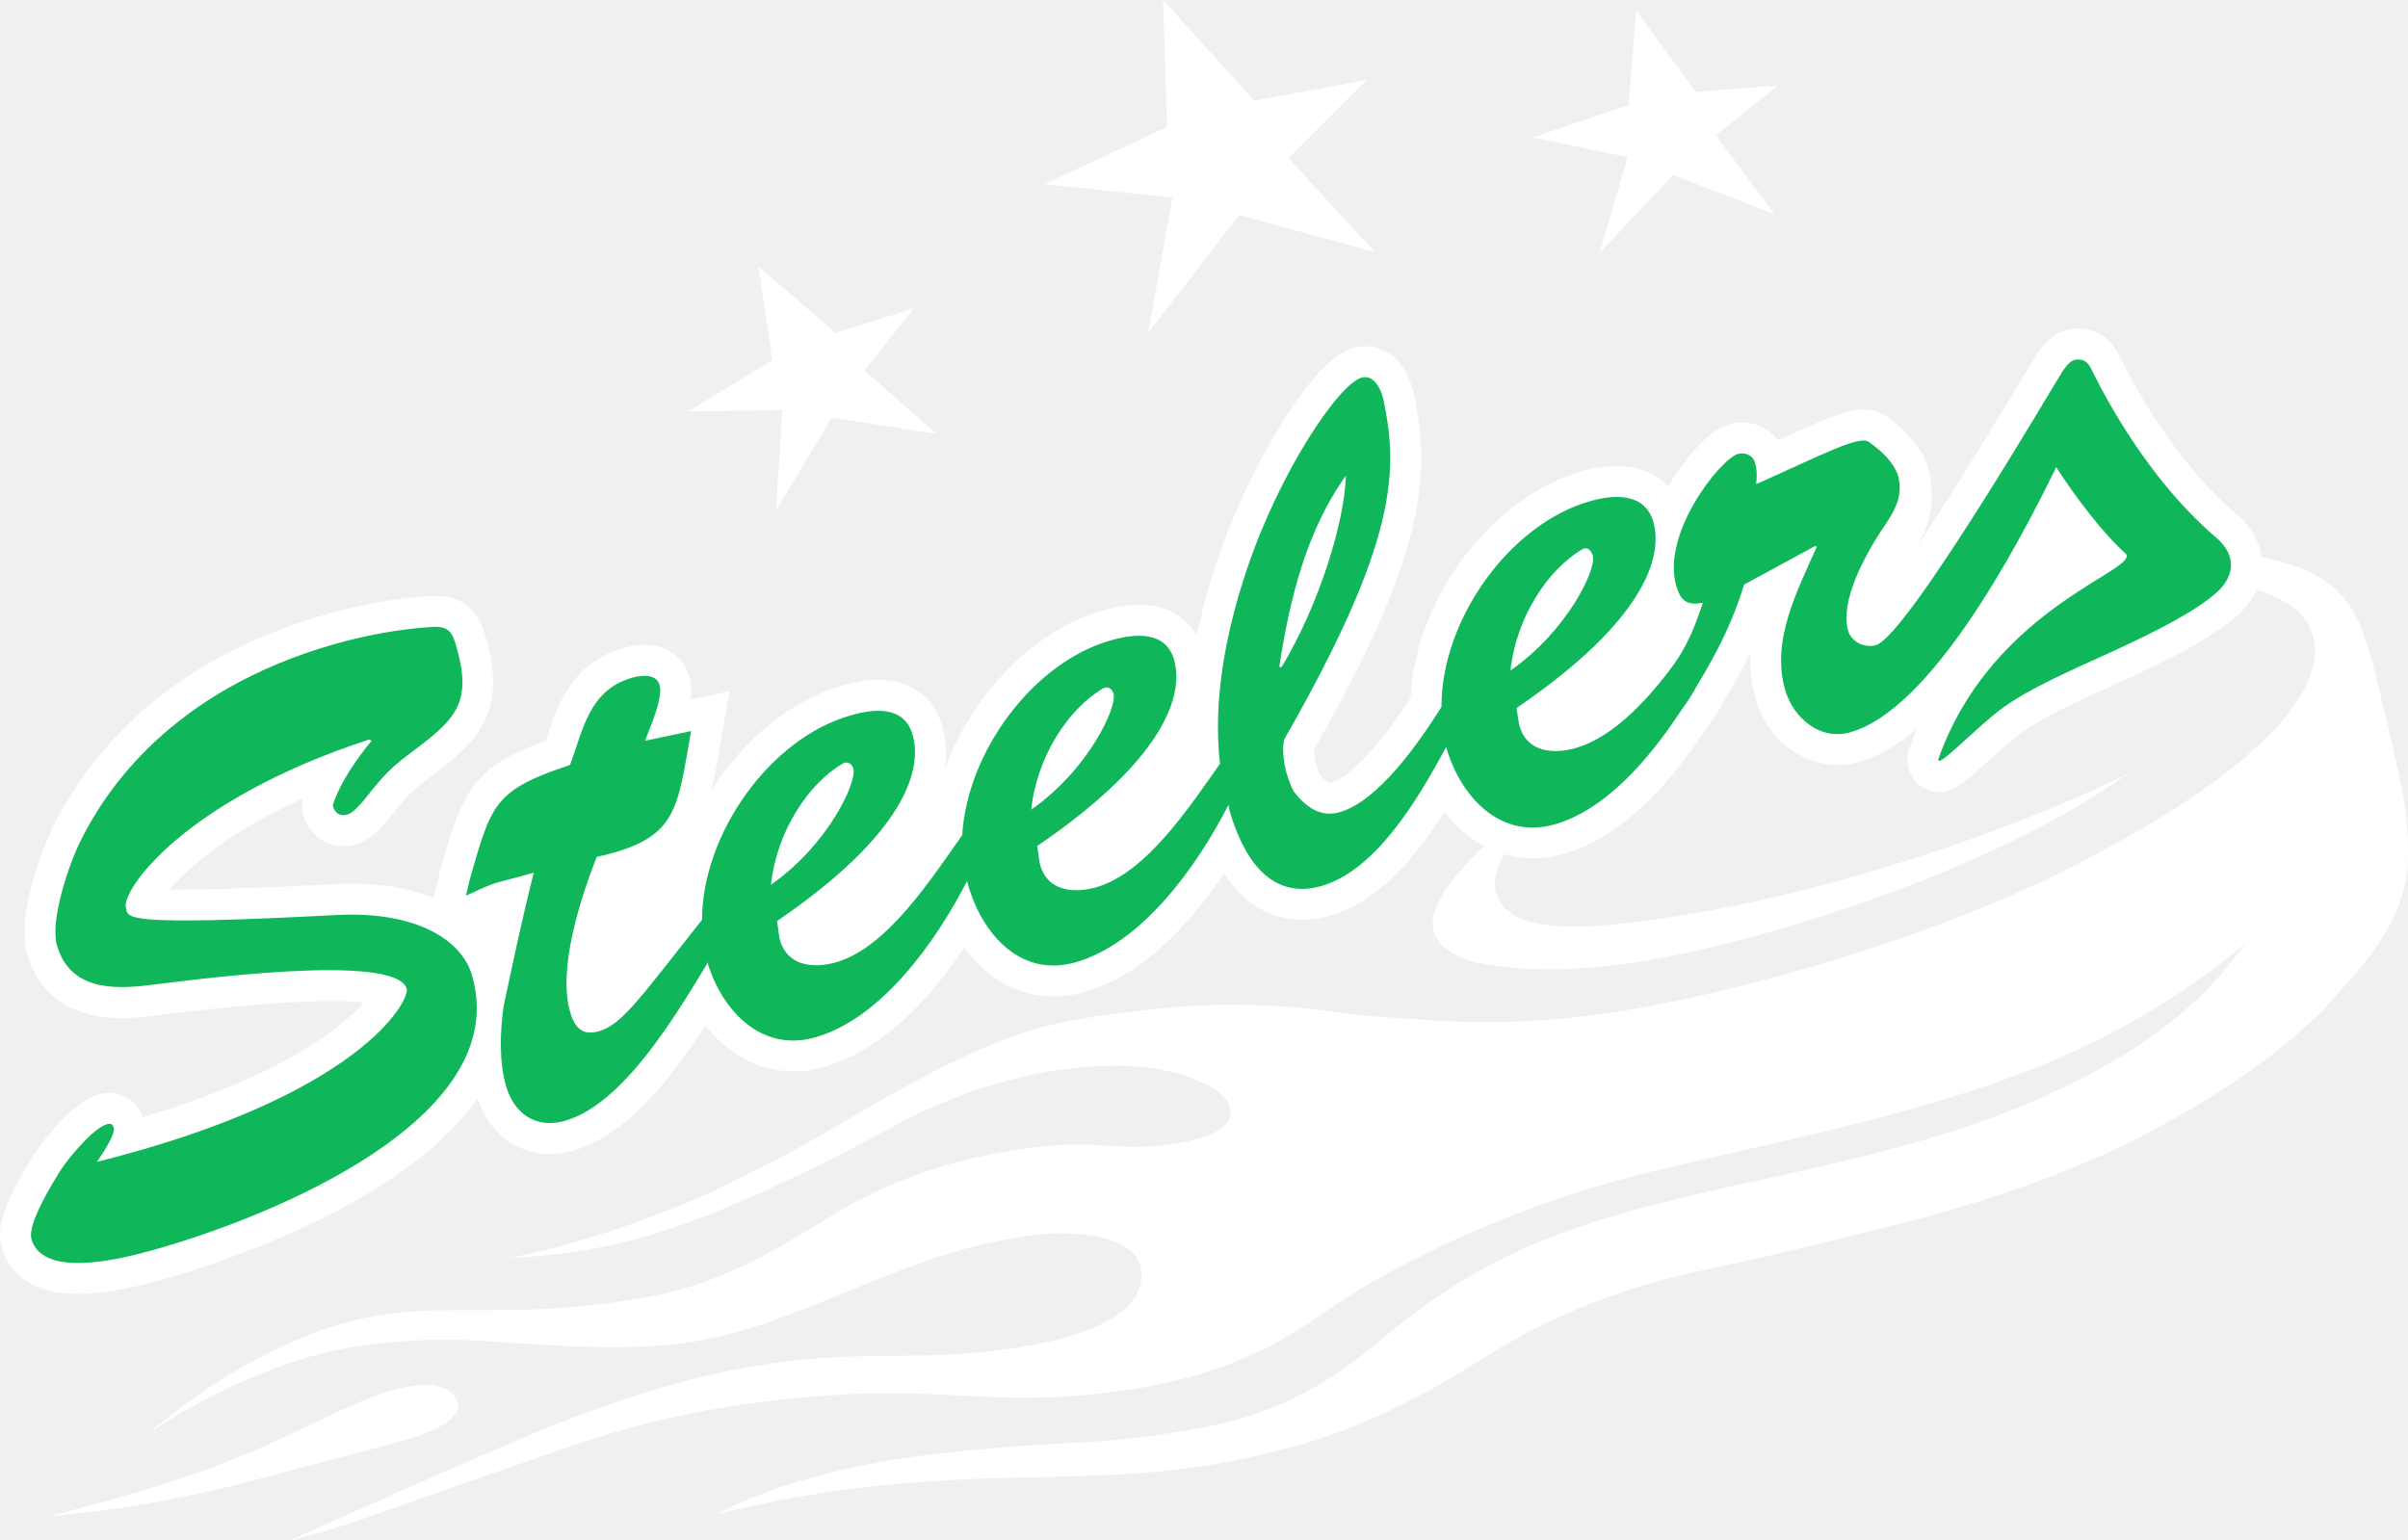
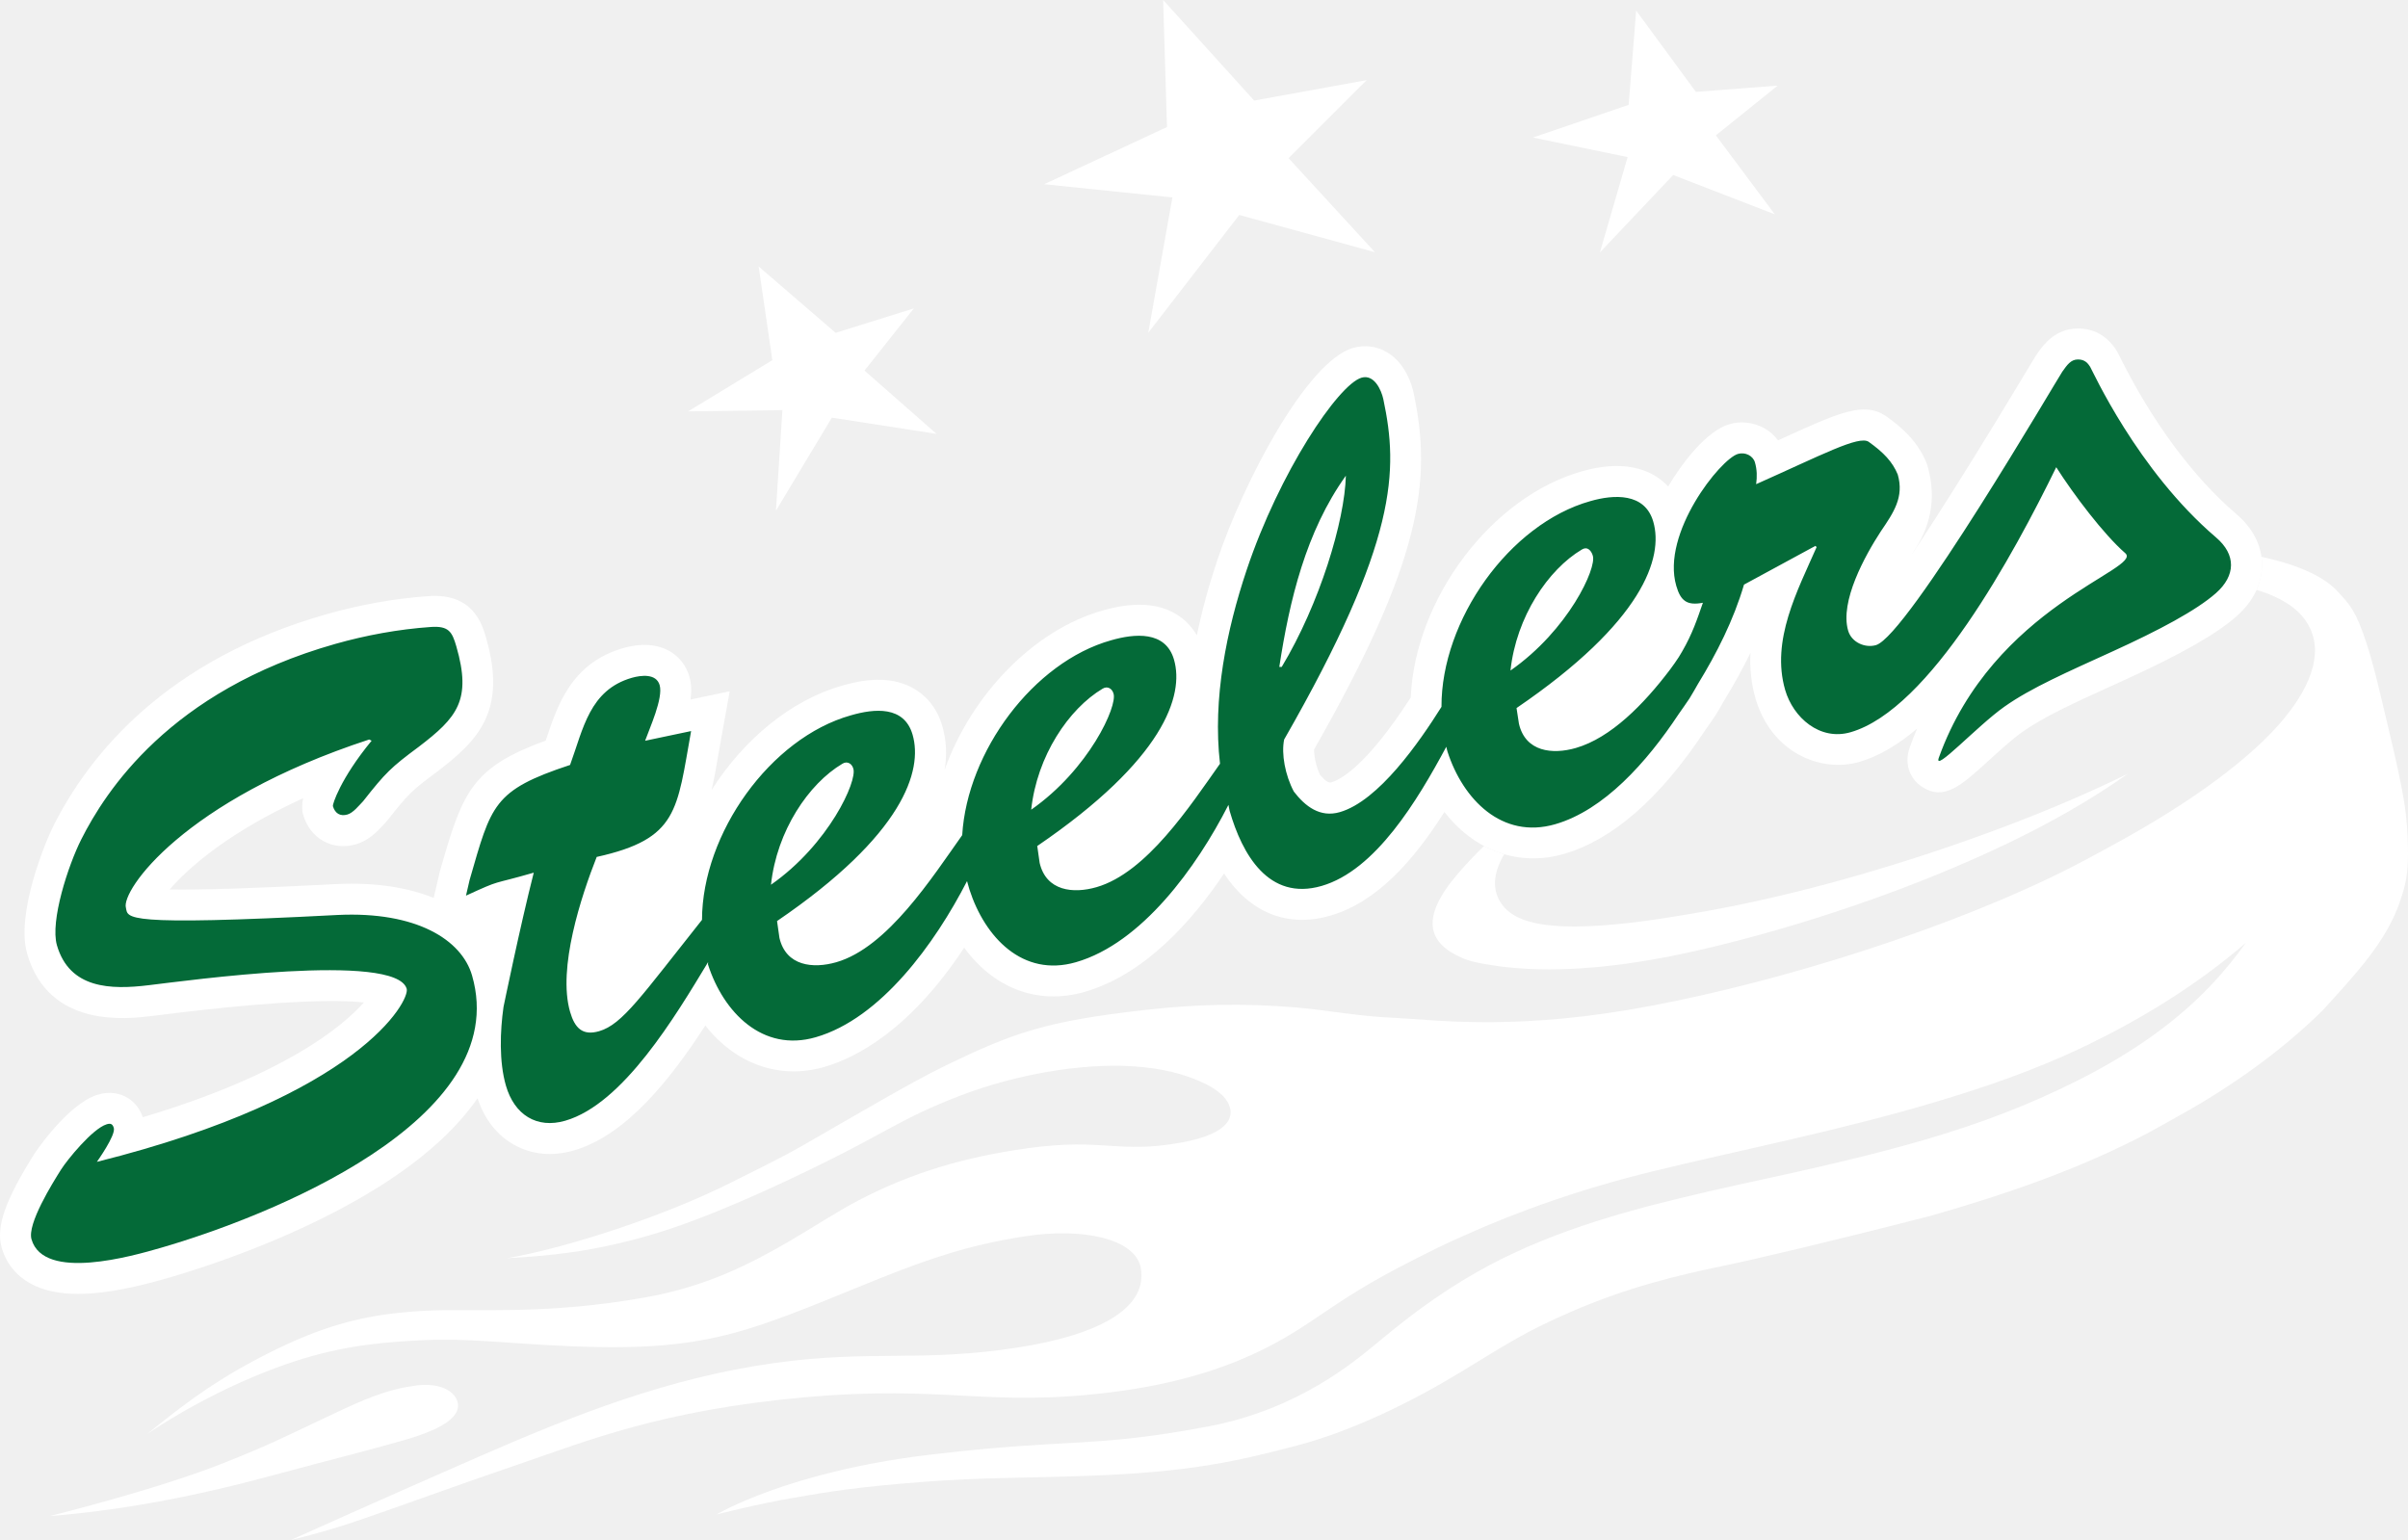
<svg xmlns="http://www.w3.org/2000/svg" version="1.1" baseProfile="basic" id="Layer_1" x="0px" y="0px" width="211.074px" height="135px" viewBox="0 0 211.074 135" xml:space="preserve">
  <g>
    <path fill="#FFFFFF" d="M127.802,76.581c0.754-0.874,1.512-1.675,2.28-2.419     c0.57,0.302,1.162,0.542,1.773,0.72c-0.878,1.478-1.058,2.837-0.466,3.975c1.041,1.997,3.957,2.897,11.479,2.044     c1.647-0.187,3.506-0.479,5.622-0.838c4.43-0.747,9.326-1.879,14.276-3.303c8.532-2.446,17.189-5.688,23.753-8.933     c-3.122,2.22-6.82,4.337-10.833,6.245c-7.595,3.612-16.186,6.553-23.713,8.48c-2.148,0.552-4.22,1.028-6.18,1.397     c-5.879,1.105-10.885,1.309-14.957,0.674c-0.968-0.149-1.934-0.316-2.698-0.656C125.143,82.664,124.455,80.459,127.802,76.581" />
    <polygon fill="#FFFFFF" points="140.24,22.131 146.662,15.341 155.572,18.789 150.404,11.866      155.82,7.508 148.654,8.056 143.42,0.927 142.759,9.195 134.379,12.056 142.669,13.769    " />
    <polygon fill="#FFFFFF" points="102.768,17.307 100.652,29.171 108.628,18.845 120.519,22.108      112.951,13.866 119.794,7.025 109.934,8.817 101.956,0 102.293,11.139 91.531,16.149    " />
    <polygon fill="#FFFFFF" points="68.582,35.955 68.014,44.773 72.917,36.612 82.091,38.034      75.778,32.487 80.1,27.038 73.25,29.178 66.5,23.36 67.7,31.576 60.32,36.062    " />
    <path fill="#FFFFFF" d="M210.429,78.85c-1.191,3.707-4.082,6.675-6.809,9.697     c-3.556,3.525-8.008,6.712-12.616,9.26c-0.828,0.459-1.753,0.996-2.709,1.506c-5.957,3.148-12.436,5.38-19.056,7.27     c-8.626,2.217-15.404,3.813-18.287,4.41c-3.831,0.791-8.25,1.843-13.149,3.963c-4.137,1.795-5.481,2.725-9.741,5.313     c-4.259,2.593-9.53,5.186-14.374,6.452c-2.424,0.635-4.772,1.234-7.618,1.699c-2.846,0.467-6.169,0.795-10.667,0.955     c-5.973,0.214-9.184,0.135-14.337,0.521c-5.744,0.429-8.482,0.879-11.663,1.433c-3.175,0.555-6.59,1.436-6.59,1.436     s6.226-3.756,18.696-5.24c12.474-1.481,14.211-0.547,24.45-2.487c7.906-1.498,12.849-5.764,14.538-7.136     c1.689-1.371,6.061-5.204,12.179-8.043c6.205-2.9,12.866-4.471,19.604-5.979c13.3-2.861,21.242-4.859,29.725-9.102     c2.74-1.369,4.986-2.756,6.854-4.108c3.919-2.84,6.254-5.597,7.998-8.013c-4.475,3.848-9.288,6.715-13.74,8.881     c-4.969,2.416-9.527,3.872-13.003,4.928c-8.499,2.58-17.859,4.408-25.351,6.246c-6.096,1.493-11.712,3.463-16.625,5.694     c-0.716,0.322-1.433,0.64-2.121,0.979c-5.389,2.661-7.083,3.755-9.953,5.674c-2.866,1.923-7.857,5.66-18.697,6.996     c-10.835,1.34-14.413-0.68-26.895,0.443c-12.472,1.127-19.013,3.818-25.007,5.865c-5.992,2.043-10.89,3.863-14.324,5.018     C28.18,134.38,25.51,135,25.51,135s8.122-3.661,16.512-7.323c8.39-3.663,16.56-6.886,25.858-8.188     c8.403-1.176,12.951-0.057,21.285-1.352c7.483-1.159,10.257-3.372,10.785-5.471c0.137-0.537,0.134-1.164,0.018-1.648     c-0.611-2.457-5.108-3.416-10.143-2.637c-5.029,0.776-8.548,2.039-12.659,3.668c-4.11,1.633-8.688,3.675-12.758,4.781     c-4.07,1.107-8.107,1.449-14.37,1.186c-6.268-0.269-8.866-0.735-13.292-0.516c-4.425,0.223-8.044,0.711-12.708,2.469     c-4.663,1.759-8.61,4.035-11.145,5.745c3.521-2.847,6.381-5.013,11.293-7.413c4.912-2.403,8.534-3.141,12.969-3.387     c4.436-0.246,10.43,0.426,19.442-1.184c5.32-0.947,9.186-2.926,12.726-4.995c2.065-1.204,4.001-2.501,6.005-3.542     c4.454-2.316,9.047-3.748,14.796-4.54c6.633-0.911,7.874,0.511,13.407-0.49c5.543-1.003,4.599-3.277,3.494-4.259     c-0.433-0.381-1.036-0.768-1.907-1.139c-1.371-0.594-3.255-1.141-5.936-1.297c-4.387-0.258-10.108,0.69-15.088,2.609     c-2.507,0.962-4.29,1.854-5.988,2.771c-1.678,0.91-3.32,1.811-5.564,2.926c-4.513,2.245-10.763,5.13-15.696,6.542     c-4.933,1.413-8.547,1.771-12.381,1.981c5.307-0.921,13.949-3.739,19.806-6.725c1.892-0.964,3.985-1.944,6.115-3.165     c4.553-2.61,9.491-5.541,12.508-7c5.889-2.849,8.726-3.889,17.523-4.874c4.443-0.497,8.446-0.608,13.23-0.212     c2.513,0.209,5.419,0.775,8.52,0.904c3.114,0.129,9.786,1.117,20.583-0.697c10.792-1.816,25.771-6.223,37.082-11.641     c1.968-0.943,3.686-1.886,5.319-2.778c7.761-4.214,12.006-7.786,14.215-10.16c2.671-2.872,4.268-6.026,3.237-8.609     c-0.746-1.867-2.531-2.919-4.804-3.636c0.374-0.837,0.479-1.613,0.474-2.229c-0.002-0.205-0.017-0.427-0.05-0.664     c2.734,0.586,5.302,1.554,6.649,3.002c1.101,1.178,1.646,1.757,2.557,4.552c0.669,2.055,1.02,3.655,1.934,7.498     c0.64,2.678,1.088,4.689,1.365,6.378c0.248,1.535,0.318,2.828,0.339,4.009C211.104,76.031,211.001,77.238,210.429,78.85" />
    <path fill="#FFFFFF" d="M163.903,90.709c0,0-9.256,2.999-19.021,4.85     c-10.75,2.043-15.961,1.614-20.127,1.068c-2.136-0.281-5.249-1.412-6.896-3.238c-0.572-0.842-1.228-1.643-1.841-2.465     c0,0,0.266,0.803,0.716,2.086c0.477,1.375,1.166,3.211,1.985,5.188c0.616,1.482,2.237,1.893,3.945,2.256     c0.158,0.036,0.338,0.092,0.554,0.137c1.533,0.289,4.571,0.578,10.373-0.252c1.935-0.275,4.144-0.652,6.754-1.24     c2.92-0.658,5.925-1.493,8.711-2.413C157.261,93.966,163.903,90.709,163.903,90.709" />
    <path fill="#FFFFFF" d="M40.145,123.102c-0.092-0.863-1.094-1.867-3.456-1.672l-1.043,0.158     c-2.499,0.455-4.628,1.514-7.571,2.9c-3.138,1.478-4.279,2.102-8.631,3.828c-5.75,2.283-15.058,4.58-15.058,4.58     s1.948-0.116,5.252-0.574c3.305-0.459,8.052-1.311,13.719-2.842c6.479-1.752,8.441-2.187,12.186-3.269     C39.291,125.126,40.242,124.025,40.145,123.102" />
    <path fill="#FFFFFF" d="M151.225,41.292l0.002,0.004L151.225,41.292 M164.603,54.525l0.001,0.003     L164.603,54.525 M129.464,65.054l0.002,0.005L129.464,65.054 M64.644,83.726l0.001,0.003L64.644,83.726z M5.425,108.336     L5.425,108.336L5.425,108.336z M6.85,113.427c-1.551,0-2.992-0.253-4.174-0.904c-1.26-0.695-2.132-1.777-2.521-3.128     c-0.532-1.828,0.283-4.164,2.909-8.324c0.027-0.043,2.873-4.281,5.463-5.094c1.134-0.355,1.998-0.093,2.523,0.19     c0.492,0.265,1.131,0.786,1.471,1.774c12.308-3.674,17.419-7.866,19.379-10.061c-2.212-0.242-7.051-0.246-17.565,1.06     c-0.397,0.05-0.725,0.09-0.966,0.118c-2.236,0.275-9.081,1.117-10.984-5.438c-1.015-3.529,1.574-9.785,2.322-11.268     c3.156-6.247,9.871-14.53,23.943-18.515c2.979-0.844,5.984-1.375,8.931-1.582l0.005,0c3.896-0.262,4.679,2.479,5.018,3.65     c1.861,6.422-0.703,9.004-4.247,11.714c-2.282,1.693-2.567,1.973-4.396,4.297l-0.192,0.219c-0.055,0.056-0.114,0.121-0.176,0.188     c-0.497,0.541-1.247,1.357-2.39,1.688c-2.073,0.598-4.019-0.494-4.629-2.588c-0.125-0.422-0.112-0.916-0.001-1.451     c-6.466,2.945-10.032,6.069-11.7,8.004c2.719,0.049,7.599-0.107,14.587-0.473c3.536-0.171,6.362,0.324,8.556,1.215l0.544-2.338     l0.201-0.697c1.81-6.278,2.705-8.454,9.076-10.759c0.017-0.049,0.033-0.098,0.048-0.146c0.987-2.965,2.215-6.655,6.742-7.965     c3.242-0.925,5.246,0.583,5.798,2.485c0.184,0.636,0.201,1.312,0.105,2.026l3.433-0.723l-0.715,3.966     c-0.095,0.528-0.182,1.031-0.265,1.509c-0.196,1.131-0.38,2.19-0.607,3.174c2.784-4.383,6.936-7.881,11.474-9.155     c2.534-0.736,4.561-0.666,6.172,0.223c1.256,0.692,2.146,1.845,2.577,3.334c0.369,1.28,0.413,2.563,0.202,3.832     c2.329-6.527,7.777-12.259,13.857-13.966c5.032-1.451,7.285,0.534,8.256,2.174c0.433-2.119,1.029-4.313,1.786-6.576     c2.297-6.868,7.856-17.447,11.898-18.614c1.026-0.295,2.095-0.156,3.007,0.393c1.661,1,2.188,2.984,2.311,3.568     c1.62,7.687,0.71,14.666-8.728,31.235c-0.007,0.55,0.145,1.429,0.52,2.225c0.421,0.508,0.748,0.73,0.978,0.666     c0.817-0.237,3.098-1.439,6.972-7.441c0.373-8.651,7.081-17.604,15.012-19.83c1.659-0.479,3.184-0.592,4.509-0.328     c1.224,0.243,2.264,0.817,3.045,1.654c1.147-1.941,3.322-4.871,5.373-5.46c0.991-0.291,2.095-0.169,3.014,0.336     c0.499,0.274,0.92,0.643,1.244,1.081c0.066-0.03,0.134-0.061,0.199-0.091c5.18-2.362,7.323-3.34,9.267-2.028l0.061,0.042     c1.271,0.909,2.676,2.099,3.476,4.037l0.099,0.282c0.923,3.194,0.013,5.686-1.213,7.485c-1.023,1.568,2.799-3.968,9.872-15.764     c0.778-1.299,0.852-1.418,0.957-1.566l0.049-0.067c0.494-0.692,1.523-2.133,3.529-2.133c1.391,0,2.511,0.625,3.327,1.855     c0.111,0.168,0.172,0.29,0.318,0.585c2.819,5.689,6.447,10.594,10.216,13.81c1.852,1.577,2.254,3.278,2.266,4.427     c0.012,1.162-0.365,2.894-2.227,4.544c-1.769,1.564-4.847,3.321-9.691,5.531l-1.207,0.55c-3.353,1.525-6,2.729-7.897,4.075     c-0.845,0.597-2.063,1.705-3.042,2.596c-2.305,2.096-3.826,3.483-5.777,2.178c-0.845-0.564-1.622-1.805-1.031-3.448     c0.201-0.56,0.415-1.103,0.643-1.63c-1.747,1.478-3.443,2.455-5.086,2.926c-3.387,0.972-7.711-0.841-9.082-5.564     c-0.392-1.357-0.512-2.695-0.444-4c-0.643,1.324-1.391,2.682-2.25,4.087c-0.266,0.473-0.496,0.867-0.765,1.309l-0.041,0.066     c-0.203,0.313-0.431,0.636-0.653,0.952c-0.112,0.159-0.224,0.316-0.327,0.468c-3.906,5.893-8.05,9.507-12.316,10.744     c-3.993,1.154-7.872-0.319-10.475-3.679c-2.662,4.199-5.887,7.897-10.001,9.089c-3.77,1.09-7.052-0.271-9.317-3.69     c-2.733,4.078-6.918,8.848-12.222,10.375c-4.104,1.186-7.984-0.339-10.552-3.879c-4.817,7.318-9.597,9.69-12.257,10.457     c-3.973,1.148-7.834-0.305-10.436-3.633c-2.989,4.616-6.887,9.613-11.522,10.952c-1.864,0.539-3.663,0.378-5.202-0.472     c-1.513-0.834-2.628-2.246-3.243-4.1c-1.616,2.337-4.099,4.771-7.781,7.203c-7.387,4.879-16.569,7.744-19.208,8.507     C12.352,112.719,9.446,113.427,6.85,113.427" />
-     <path fill="#10b75a" d="M180.775,32.578c-0.361,0.505-13.592,23.179-16.337,23.976     c-0.959,0.276-2.147-0.246-2.44-1.273c-0.738-2.555,1.473-6.564,2.865-8.699c1.115-1.639,2.058-3.004,1.484-4.986     c-0.458-1.112-1.234-1.927-2.546-2.864c-0.861-0.582-4.095,1.146-9.866,3.713c0.09-0.649,0.08-1.269-0.105-1.91     c-0.166-0.577-0.85-0.929-1.485-0.743c-1.536,0.441-6.743,6.959-5.411,11.564c0.387,1.345,0.955,1.744,2.334,1.485     c-0.5,1.445-0.928,2.73-1.804,4.244c-0.123,0.181-0.189,0.347-0.317,0.53c-0.219,0.35-0.474,0.689-0.742,1.061     c-2.314,3.065-5.211,6.011-8.276,6.896c-2.045,0.589-4.412,0.343-4.985-2.122l-0.212-1.379     c11.113-7.575,12.892-13.206,11.987-16.337c-0.738-2.559-3.472-2.394-5.517-1.803c-7.093,1.991-13.08,10.441-13.048,18.035     c-1.943,3.089-5.506,8.242-8.912,9.229c-1.728,0.501-3.03-0.501-4.031-1.804c-0.764-1.443-1.107-3.305-0.849-4.562     c9.993-17.437,10.006-23.611,8.699-29.811c-0.179-0.853-0.819-2.224-1.91-1.91c-2.045,0.59-7.214,8.304-10.078,16.868     c-1.75,5.232-2.995,11.27-2.333,16.975c-2.618,3.701-6.44,9.555-10.821,10.82c-2.05,0.594-4.409,0.344-4.987-2.121l-0.212-1.485     c11.11-7.58,12.892-13.206,11.988-16.337c-0.738-2.559-3.471-2.288-5.517-1.697c-6.8,1.908-12.611,9.744-13.048,17.08     c-2.616,3.679-6.54,9.845-11.033,11.14c-2.045,0.59-4.409,0.338-4.986-2.123l-0.212-1.484     c11.109-7.575,12.786-13.206,11.881-16.338c-0.738-2.558-3.365-2.291-5.41-1.697c-7.062,1.982-13.029,10.367-13.049,17.929     c-5.283,6.642-6.968,9.171-9.018,9.761c-1.468,0.424-2.139-0.293-2.546-1.698c-1.107-3.831,0.976-10.138,2.334-13.579     c7.163-1.583,7.023-4.09,8.275-11.033l-4.031,0.849c0.381-1.083,1.604-3.731,1.273-4.881c-0.297-1.022-1.608-0.874-2.44-0.637     c-3.709,1.074-4.252,4.464-5.411,7.639c-6.769,2.232-6.9,3.496-8.805,10.078l-0.319,1.379c3.243-1.488,2.042-0.887,5.941-2.015     c-1.201,4.71-2.652,11.774-2.652,11.774c-0.297,2.093-0.399,4.787,0.212,6.896c0.738,2.559,2.708,3.799,5.198,3.076     c5.079-1.467,9.668-9.178,12.518-13.896c0.021,0.066-0.021,0.145,0,0.212c1.346,4.175,4.774,7.715,9.442,6.364     c5.707-1.645,10.461-8.233,13.261-13.685c0.063,0.248,0.134,0.499,0.212,0.742c1.349,4.181,4.667,7.715,9.335,6.366     c5.751-1.658,10.578-8.313,13.366-13.792c0.045,0.167,0.059,0.364,0.106,0.53c1.091,3.772,3.396,7.927,8.063,6.577     c4.736-1.372,8.407-7.509,10.927-12.199c0.039,0.141,0.061,0.284,0.106,0.424c1.349,4.18,4.773,7.715,9.441,6.365     c4.266-1.235,8.006-5.403,10.821-9.654c0.301-0.44,0.657-0.922,0.954-1.379c0.273-0.449,0.493-0.829,0.743-1.273     c1.628-2.658,3.114-5.577,4.031-8.699l6.259-3.395l0.106,0.106c-1.672,3.807-4.015,8.169-2.759,12.518     c0.705,2.428,3.043,4.486,5.729,3.713c6.961-1.999,14.336-15.661,18.034-23.233c1.52,2.389,4.161,5.889,6.048,7.532     c1.611,1.405-11.543,4.579-16.338,17.929c-0.51,1.417,3.373-2.792,5.729-4.456c2.351-1.668,5.572-3.064,9.548-4.88     c3.98-1.816,7.291-3.565,9.018-5.093c1.728-1.531,1.778-3.365,0-4.879c-6.917-5.903-10.862-14.701-11.033-14.958     c-0.182-0.275-0.431-0.643-1.067-0.643C181.513,31.511,181.188,32.002,180.775,32.578 M117.972,41.702     c-0.098,3.977-2.3,11.233-5.622,16.762h-0.213C113.024,52.663,114.467,46.595,117.972,41.702 M138.978,48.067     c0.301-0.006,0.541,0.303,0.636,0.637c0.378,1.069-2.139,6.535-7.213,10.078c0.509-4.718,3.306-8.856,6.258-10.609     C138.762,48.108,138.877,48.069,138.978,48.067 M37.77,54.963c-2.852,0.199-5.694,0.725-8.381,1.485     c-14.54,4.118-20.171,12.99-22.261,17.128c-1.154,2.283-2.746,7.178-2.139,9.287c1.112,3.828,4.718,3.913,8.063,3.502     c3.217-0.379,21.654-2.938,22.597,0.318c0.292,1.022-4.095,9.408-27.158,15.17c0,0,1.672-2.334,1.485-2.971     c-0.11-0.387-0.316-0.419-0.637-0.318c-1.251,0.393-3.469,3.145-3.981,3.955c-0.778,1.232-2.987,4.782-2.596,6.123     c1.069,3.709,8.86,1.465,11.352,0.743c9.208-2.661,30.944-11.156,27.264-23.87c-0.904-3.127-4.876-5.635-11.776-5.305     c-19.04,0.998-18.37,0.276-18.565-0.636c-0.428-1.468,4.995-9.403,21.324-14.746l0.212,0.106     c-2.767,3.365-3.433,5.601-3.395,5.729c0.187,0.641,0.637,0.925,1.273,0.742c0.514-0.148,1.006-0.785,1.379-1.167     c1.978-2.512,2.428-2.953,4.88-4.773c3.348-2.559,4.659-4.074,3.289-8.805C39.628,55.383,39.331,54.857,37.77,54.963      M96.967,60.267c0.3-0.005,0.538,0.193,0.636,0.53c0.378,1.07-2.142,6.637-7.213,10.185c0.505-4.72,3.301-8.853,6.259-10.609     C96.751,60.31,96.866,60.269,96.967,60.267 M74.158,66.845c0.3-0.006,0.538,0.196,0.637,0.53     c0.377,1.07-2.143,6.637-7.214,10.184c0.505-4.718,3.301-8.855,6.259-10.607C73.943,66.886,74.058,66.847,74.158,66.845" />
+     <path fill="#046a38" d="M180.775,32.578c-0.361,0.505-13.592,23.179-16.337,23.976     c-0.959,0.276-2.147-0.246-2.44-1.273c-0.738-2.555,1.473-6.564,2.865-8.699c1.115-1.639,2.058-3.004,1.484-4.986     c-0.458-1.112-1.234-1.927-2.546-2.864c-0.861-0.582-4.095,1.146-9.866,3.713c0.09-0.649,0.08-1.269-0.105-1.91     c-0.166-0.577-0.85-0.929-1.485-0.743c-1.536,0.441-6.743,6.959-5.411,11.564c0.387,1.345,0.955,1.744,2.334,1.485     c-0.5,1.445-0.928,2.73-1.804,4.244c-0.123,0.181-0.189,0.347-0.317,0.53c-0.219,0.35-0.474,0.689-0.742,1.061     c-2.314,3.065-5.211,6.011-8.276,6.896c-2.045,0.589-4.412,0.343-4.985-2.122l-0.212-1.379     c11.113-7.575,12.892-13.206,11.987-16.337c-0.738-2.559-3.472-2.394-5.517-1.803c-7.093,1.991-13.08,10.441-13.048,18.035     c-1.943,3.089-5.506,8.242-8.912,9.229c-1.728,0.501-3.03-0.501-4.031-1.804c-0.764-1.443-1.107-3.305-0.849-4.562     c9.993-17.437,10.006-23.611,8.699-29.811c-0.179-0.853-0.819-2.224-1.91-1.91c-2.045,0.59-7.214,8.304-10.078,16.868     c-1.75,5.232-2.995,11.27-2.333,16.975c-2.618,3.701-6.44,9.555-10.821,10.82c-2.05,0.594-4.409,0.344-4.987-2.121l-0.212-1.485     c11.11-7.58,12.892-13.206,11.988-16.337c-0.738-2.559-3.471-2.288-5.517-1.697c-6.8,1.908-12.611,9.744-13.048,17.08     c-2.616,3.679-6.54,9.845-11.033,11.14c-2.045,0.59-4.409,0.338-4.986-2.123l-0.212-1.484     c11.109-7.575,12.786-13.206,11.881-16.338c-0.738-2.558-3.365-2.291-5.41-1.697c-7.062,1.982-13.029,10.367-13.049,17.929     c-5.283,6.642-6.968,9.171-9.018,9.761c-1.468,0.424-2.139-0.293-2.546-1.698c-1.107-3.831,0.976-10.138,2.334-13.579     c7.163-1.583,7.023-4.09,8.275-11.033l-4.031,0.849c0.381-1.083,1.604-3.731,1.273-4.881c-0.297-1.022-1.608-0.874-2.44-0.637     c-3.709,1.074-4.252,4.464-5.411,7.639c-6.769,2.232-6.9,3.496-8.805,10.078l-0.319,1.379c3.243-1.488,2.042-0.887,5.941-2.015     c-1.201,4.71-2.652,11.774-2.652,11.774c-0.297,2.093-0.399,4.787,0.212,6.896c0.738,2.559,2.708,3.799,5.198,3.076     c5.079-1.467,9.668-9.178,12.518-13.896c0.021,0.066-0.021,0.145,0,0.212c1.346,4.175,4.774,7.715,9.442,6.364     c5.707-1.645,10.461-8.233,13.261-13.685c0.063,0.248,0.134,0.499,0.212,0.742c1.349,4.181,4.667,7.715,9.335,6.366     c5.751-1.658,10.578-8.313,13.366-13.792c0.045,0.167,0.059,0.364,0.106,0.53c1.091,3.772,3.396,7.927,8.063,6.577     c4.736-1.372,8.407-7.509,10.927-12.199c0.039,0.141,0.061,0.284,0.106,0.424c1.349,4.18,4.773,7.715,9.441,6.365     c4.266-1.235,8.006-5.403,10.821-9.654c0.301-0.44,0.657-0.922,0.954-1.379c0.273-0.449,0.493-0.829,0.743-1.273     c1.628-2.658,3.114-5.577,4.031-8.699l6.259-3.395l0.106,0.106c-1.672,3.807-4.015,8.169-2.759,12.518     c0.705,2.428,3.043,4.486,5.729,3.713c6.961-1.999,14.336-15.661,18.034-23.233c1.52,2.389,4.161,5.889,6.048,7.532     c1.611,1.405-11.543,4.579-16.338,17.929c-0.51,1.417,3.373-2.792,5.729-4.456c2.351-1.668,5.572-3.064,9.548-4.88     c3.98-1.816,7.291-3.565,9.018-5.093c1.728-1.531,1.778-3.365,0-4.879c-6.917-5.903-10.862-14.701-11.033-14.958     c-0.182-0.275-0.431-0.643-1.067-0.643C181.513,31.511,181.188,32.002,180.775,32.578 M117.972,41.702     c-0.098,3.977-2.3,11.233-5.622,16.762h-0.213C113.024,52.663,114.467,46.595,117.972,41.702 M138.978,48.067     c0.301-0.006,0.541,0.303,0.636,0.637c0.378,1.069-2.139,6.535-7.213,10.078c0.509-4.718,3.306-8.856,6.258-10.609     C138.762,48.108,138.877,48.069,138.978,48.067 M37.77,54.963c-2.852,0.199-5.694,0.725-8.381,1.485     c-14.54,4.118-20.171,12.99-22.261,17.128c-1.154,2.283-2.746,7.178-2.139,9.287c1.112,3.828,4.718,3.913,8.063,3.502     c3.217-0.379,21.654-2.938,22.597,0.318c0.292,1.022-4.095,9.408-27.158,15.17c0,0,1.672-2.334,1.485-2.971     c-0.11-0.387-0.316-0.419-0.637-0.318c-1.251,0.393-3.469,3.145-3.981,3.955c-0.778,1.232-2.987,4.782-2.596,6.123     c1.069,3.709,8.86,1.465,11.352,0.743c9.208-2.661,30.944-11.156,27.264-23.87c-0.904-3.127-4.876-5.635-11.776-5.305     c-19.04,0.998-18.37,0.276-18.565-0.636c-0.428-1.468,4.995-9.403,21.324-14.746l0.212,0.106     c-2.767,3.365-3.433,5.601-3.395,5.729c0.187,0.641,0.637,0.925,1.273,0.742c0.514-0.148,1.006-0.785,1.379-1.167     c1.978-2.512,2.428-2.953,4.88-4.773c3.348-2.559,4.659-4.074,3.289-8.805C39.628,55.383,39.331,54.857,37.77,54.963      M96.967,60.267c0.3-0.005,0.538,0.193,0.636,0.53c0.378,1.07-2.142,6.637-7.213,10.185c0.505-4.72,3.301-8.853,6.259-10.609     C96.751,60.31,96.866,60.269,96.967,60.267 M74.158,66.845c0.3-0.006,0.538,0.196,0.637,0.53     c0.377,1.07-2.143,6.637-7.214,10.184c0.505-4.718,3.301-8.855,6.259-10.607C73.943,66.886,74.058,66.847,74.158,66.845" />
  </g>
</svg>
